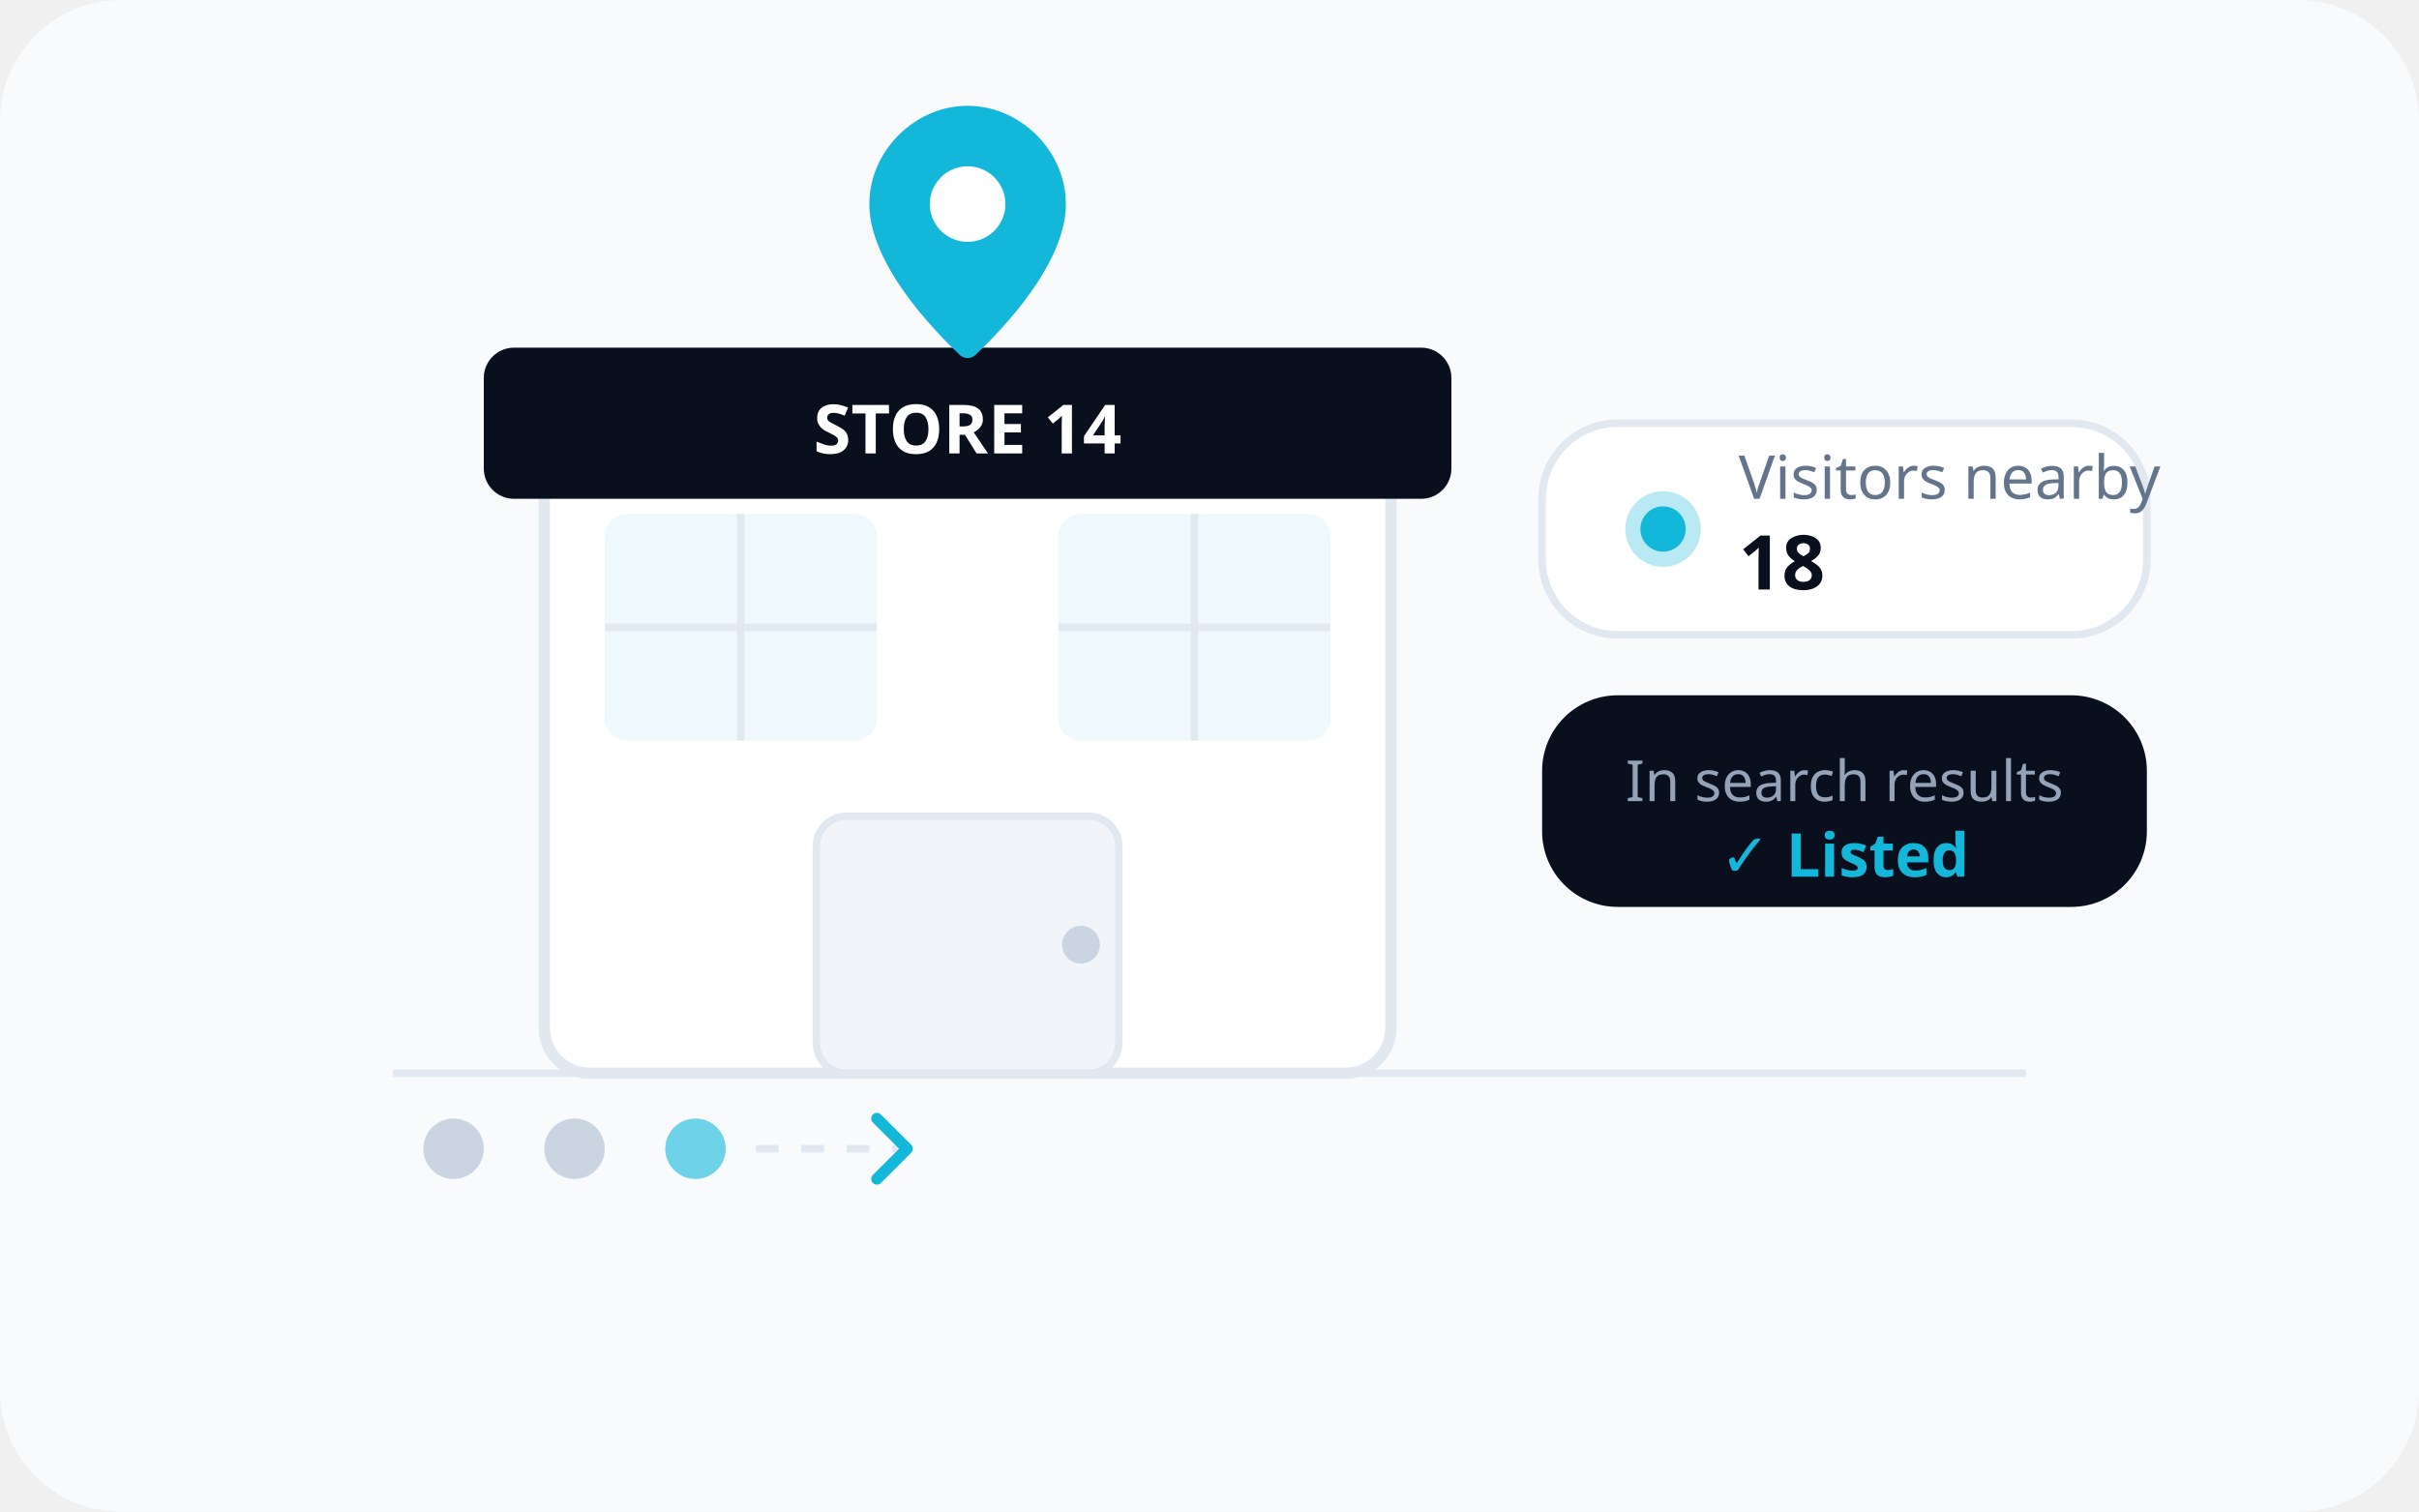
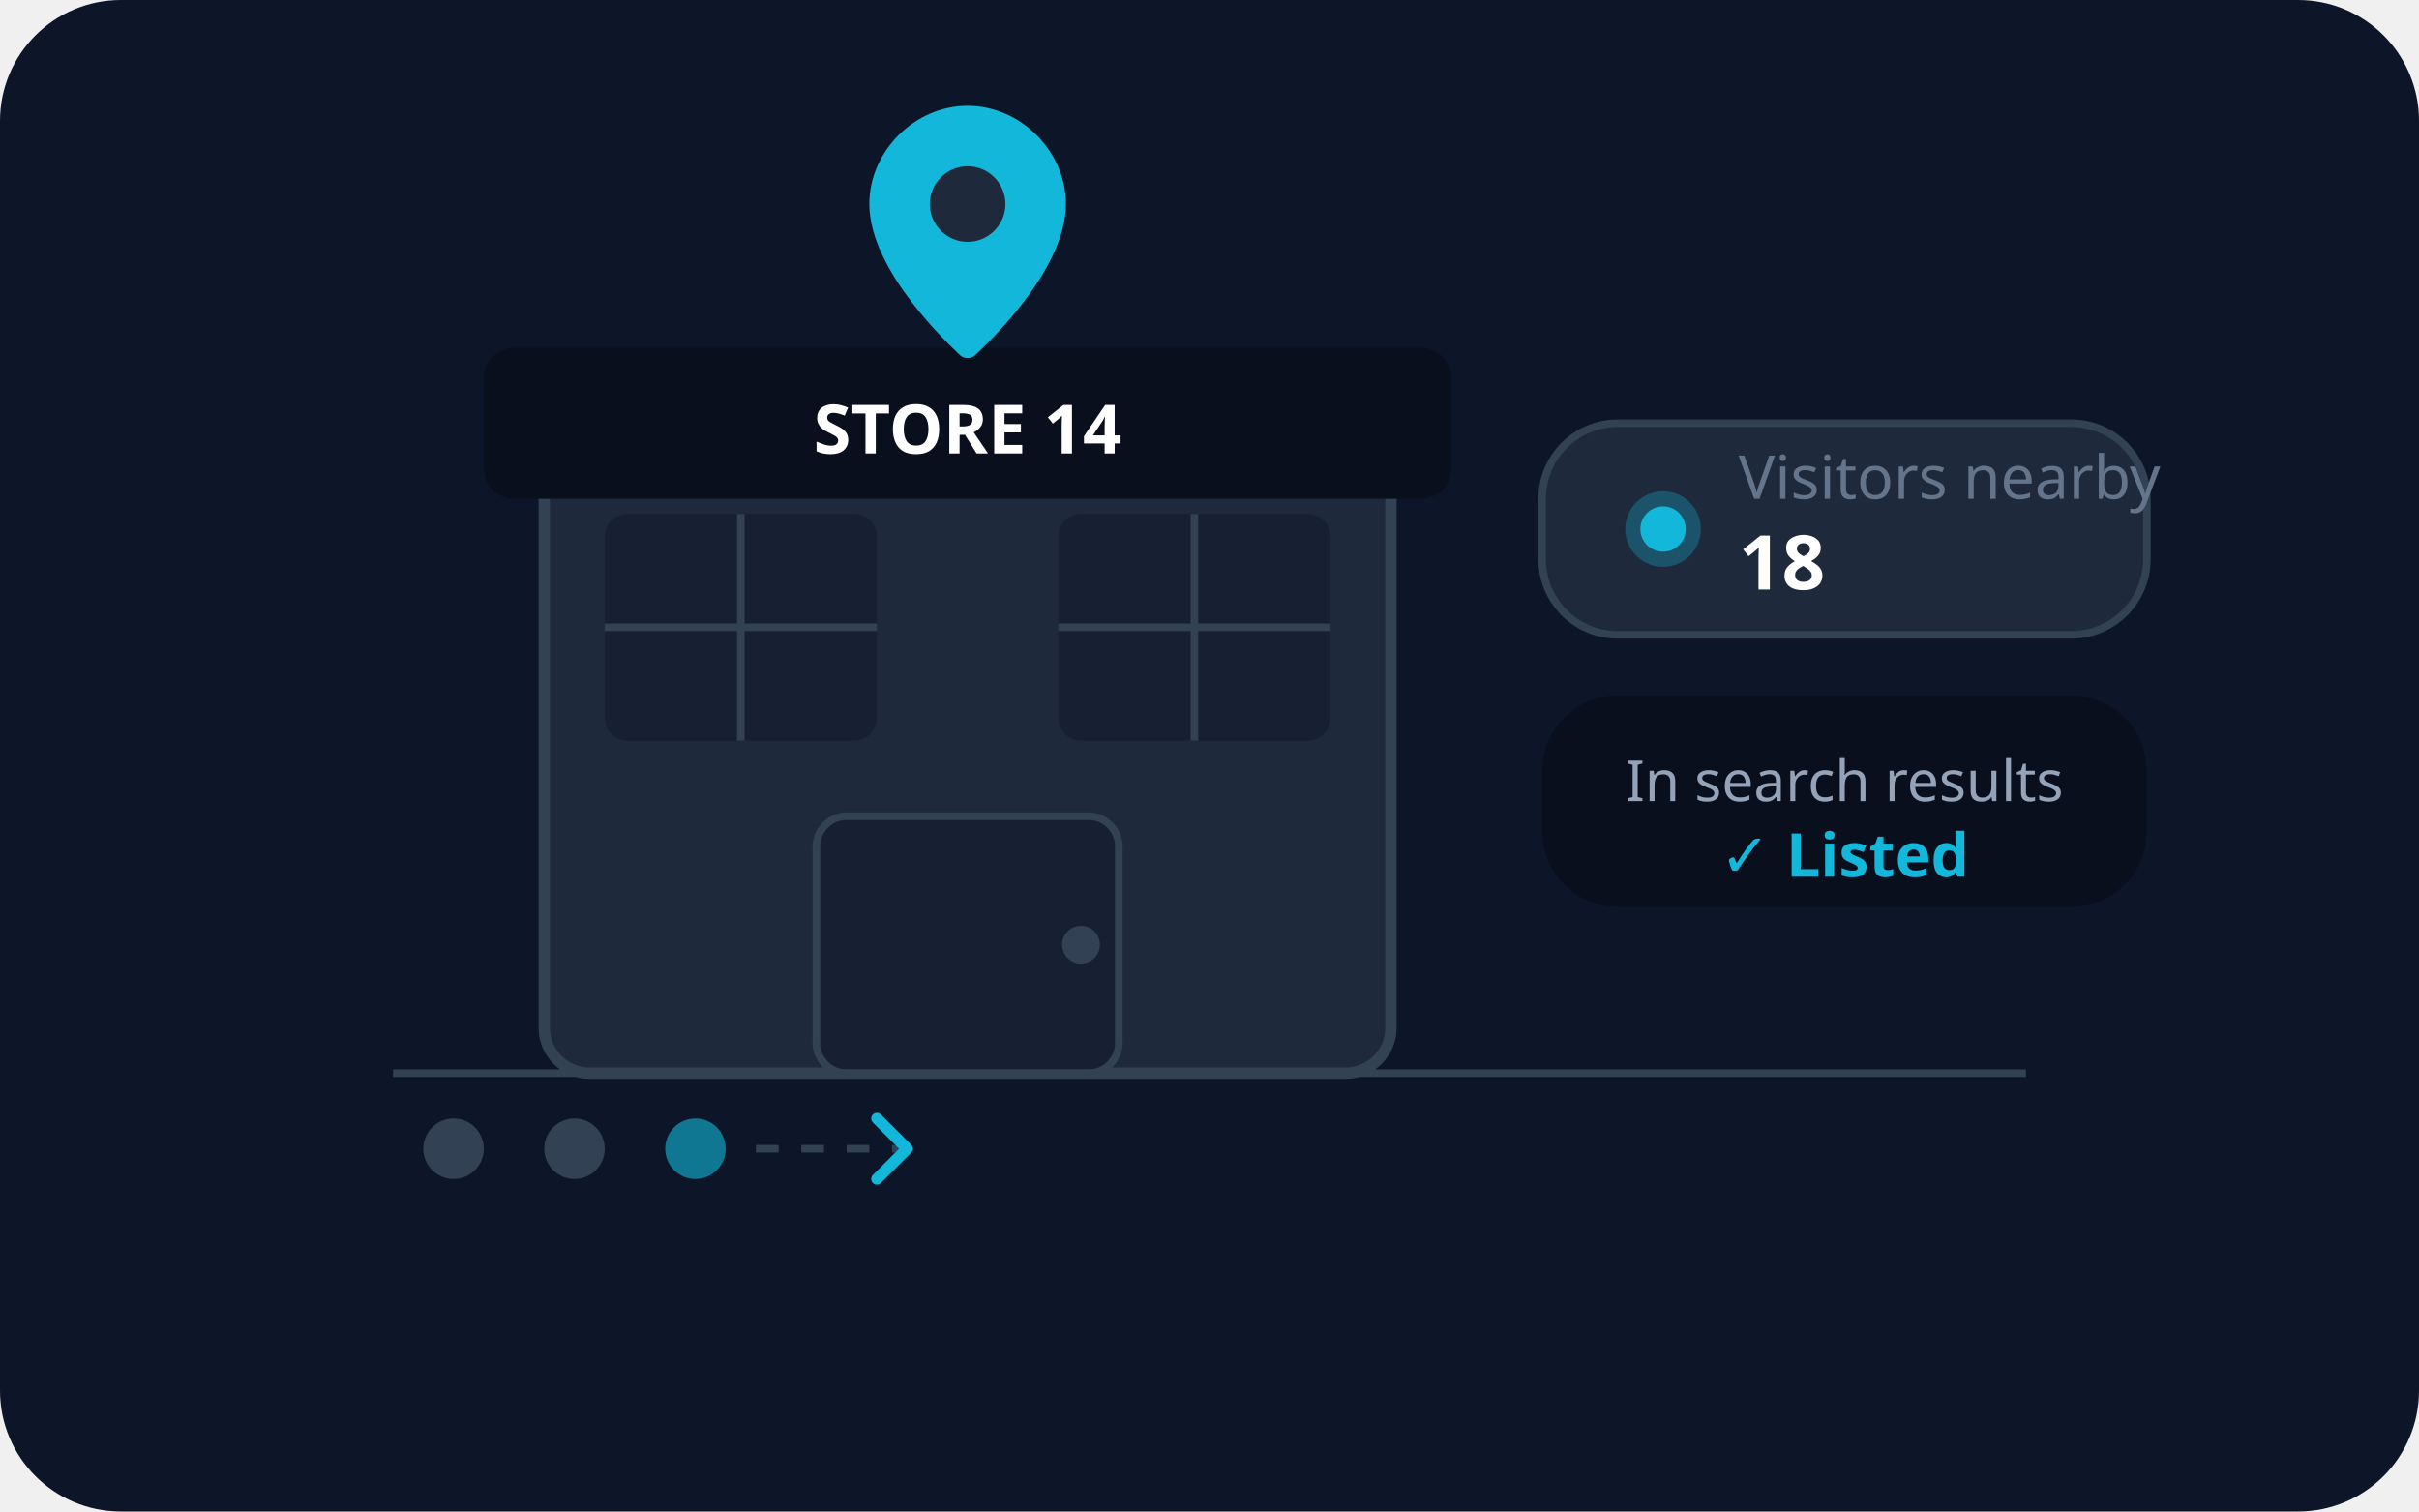
<svg xmlns="http://www.w3.org/2000/svg" width="320" height="200" viewBox="0 0 320 200" fill="none">
-   <rect width="320" height="200" rx="16" fill="#F8FAFC" />
-   <rect x="72" y="56" width="112" height="86" rx="6" fill="white" stroke="#E2E8F0" stroke-width="1.5" />
+   <rect width="320" height="200" rx="16" fill="#0D1628" />
+   <rect x="72" y="56" width="112" height="86" rx="6" fill="#1E293B" stroke="#334155" stroke-width="1.5" />
  <rect x="64" y="46" width="128" height="20" rx="4" fill="#0A0F1E" />
  <text x="128" y="60" font-family="system-ui,sans-serif" font-size="9" fill="white" text-anchor="middle" font-weight="600">STORE 14</text>
-   <rect x="108" y="108" width="40" height="34" rx="4" fill="#F1F5F9" stroke="#E2E8F0" stroke-width="1" />
-   <circle cx="143" cy="125" r="2.5" fill="#CBD5E1" />
-   <rect x="80" y="68" width="36" height="30" rx="3" fill="#EFF8FC" />
-   <line x1="98" y1="68" x2="98" y2="98" stroke="#E2E8F0" stroke-width="1" />
-   <line x1="80" y1="83" x2="116" y2="83" stroke="#E2E8F0" stroke-width="1" />
-   <rect x="140" y="68" width="36" height="30" rx="3" fill="#EFF8FC" />
-   <line x1="158" y1="68" x2="158" y2="98" stroke="#E2E8F0" stroke-width="1" />
-   <line x1="140" y1="83" x2="176" y2="83" stroke="#E2E8F0" stroke-width="1" />
-   <line x1="52" y1="142" x2="268" y2="142" stroke="#E2E8F0" stroke-width="1" />
+   <rect x="108" y="108" width="40" height="34" rx="4" fill="#162032" stroke="#334155" stroke-width="1" />
+   <circle cx="143" cy="125" r="2.5" fill="#334155" />
+   <rect x="80" y="68" width="36" height="30" rx="3" fill="#162032" />
+   <line x1="98" y1="68" x2="98" y2="98" stroke="#334155" stroke-width="1" />
+   <line x1="80" y1="83" x2="116" y2="83" stroke="#334155" stroke-width="1" />
+   <rect x="140" y="68" width="36" height="30" rx="3" fill="#162032" />
+   <line x1="158" y1="68" x2="158" y2="98" stroke="#334155" stroke-width="1" />
+   <line x1="140" y1="83" x2="176" y2="83" stroke="#334155" stroke-width="1" />
+   <line x1="52" y1="142" x2="268" y2="142" stroke="#334155" stroke-width="1" />
  <path d="M128 14C121 14 115 20 115 27C115 36 126 46 127 47C127.5 47.5 128.5 47.5 129 47C130 46 141 36 141 27C141 20 135 14 128 14Z" fill="#13B7DA" />
-   <circle cx="128" cy="27" r="5" fill="white" />
-   <rect x="204" y="56" width="80" height="28" rx="10" fill="white" stroke="#E2E8F0" stroke-width="1" />
+   <circle cx="128" cy="27" r="5" fill="#1E293B" />
+   <rect x="204" y="56" width="80" height="28" rx="10" fill="#1E293B" stroke="#334155" stroke-width="1" />
  <circle cx="220" cy="70" r="5" fill="#13B7DA" opacity="0.3" />
  <circle cx="220" cy="70" r="3" fill="#13B7DA" />
  <text x="230" y="66" font-family="system-ui,sans-serif" font-size="8" fill="#64748B">Visitors nearby</text>
-   <text x="230" y="78" font-family="system-ui,sans-serif" font-size="10" fill="#0A0F1E" font-weight="700">18</text>
+   <text x="230" y="78" font-family="system-ui,sans-serif" font-size="10" fill="white" font-weight="700">18</text>
  <rect x="204" y="92" width="80" height="28" rx="10" fill="#0A0F1E" />
  <text x="244" y="106" font-family="system-ui,sans-serif" font-size="7.5" fill="#94A3B8" text-anchor="middle">In search results</text>
  <text x="244" y="116" font-family="system-ui,sans-serif" font-size="8" fill="#13B7DA" text-anchor="middle" font-weight="600">✓ Listed</text>
-   <circle cx="60" cy="152" r="4" fill="#CBD5E1" />
-   <circle cx="76" cy="152" r="4" fill="#CBD5E1" />
+   <circle cx="60" cy="152" r="4" fill="#334155" />
+   <circle cx="76" cy="152" r="4" fill="#334155" />
  <circle cx="92" cy="152" r="4" fill="#13B7DA" opacity="0.6" />
-   <path d="M100 152 L120 152" stroke="#E2E8F0" stroke-width="1" stroke-dasharray="3,3" />
+   <path d="M100 152 L120 152" stroke="#334155" stroke-width="1" stroke-dasharray="3,3" />
  <path d="M116 148 L120 152 L116 156" stroke="#13B7DA" stroke-width="1.5" fill="none" stroke-linecap="round" stroke-linejoin="round" />
</svg>
